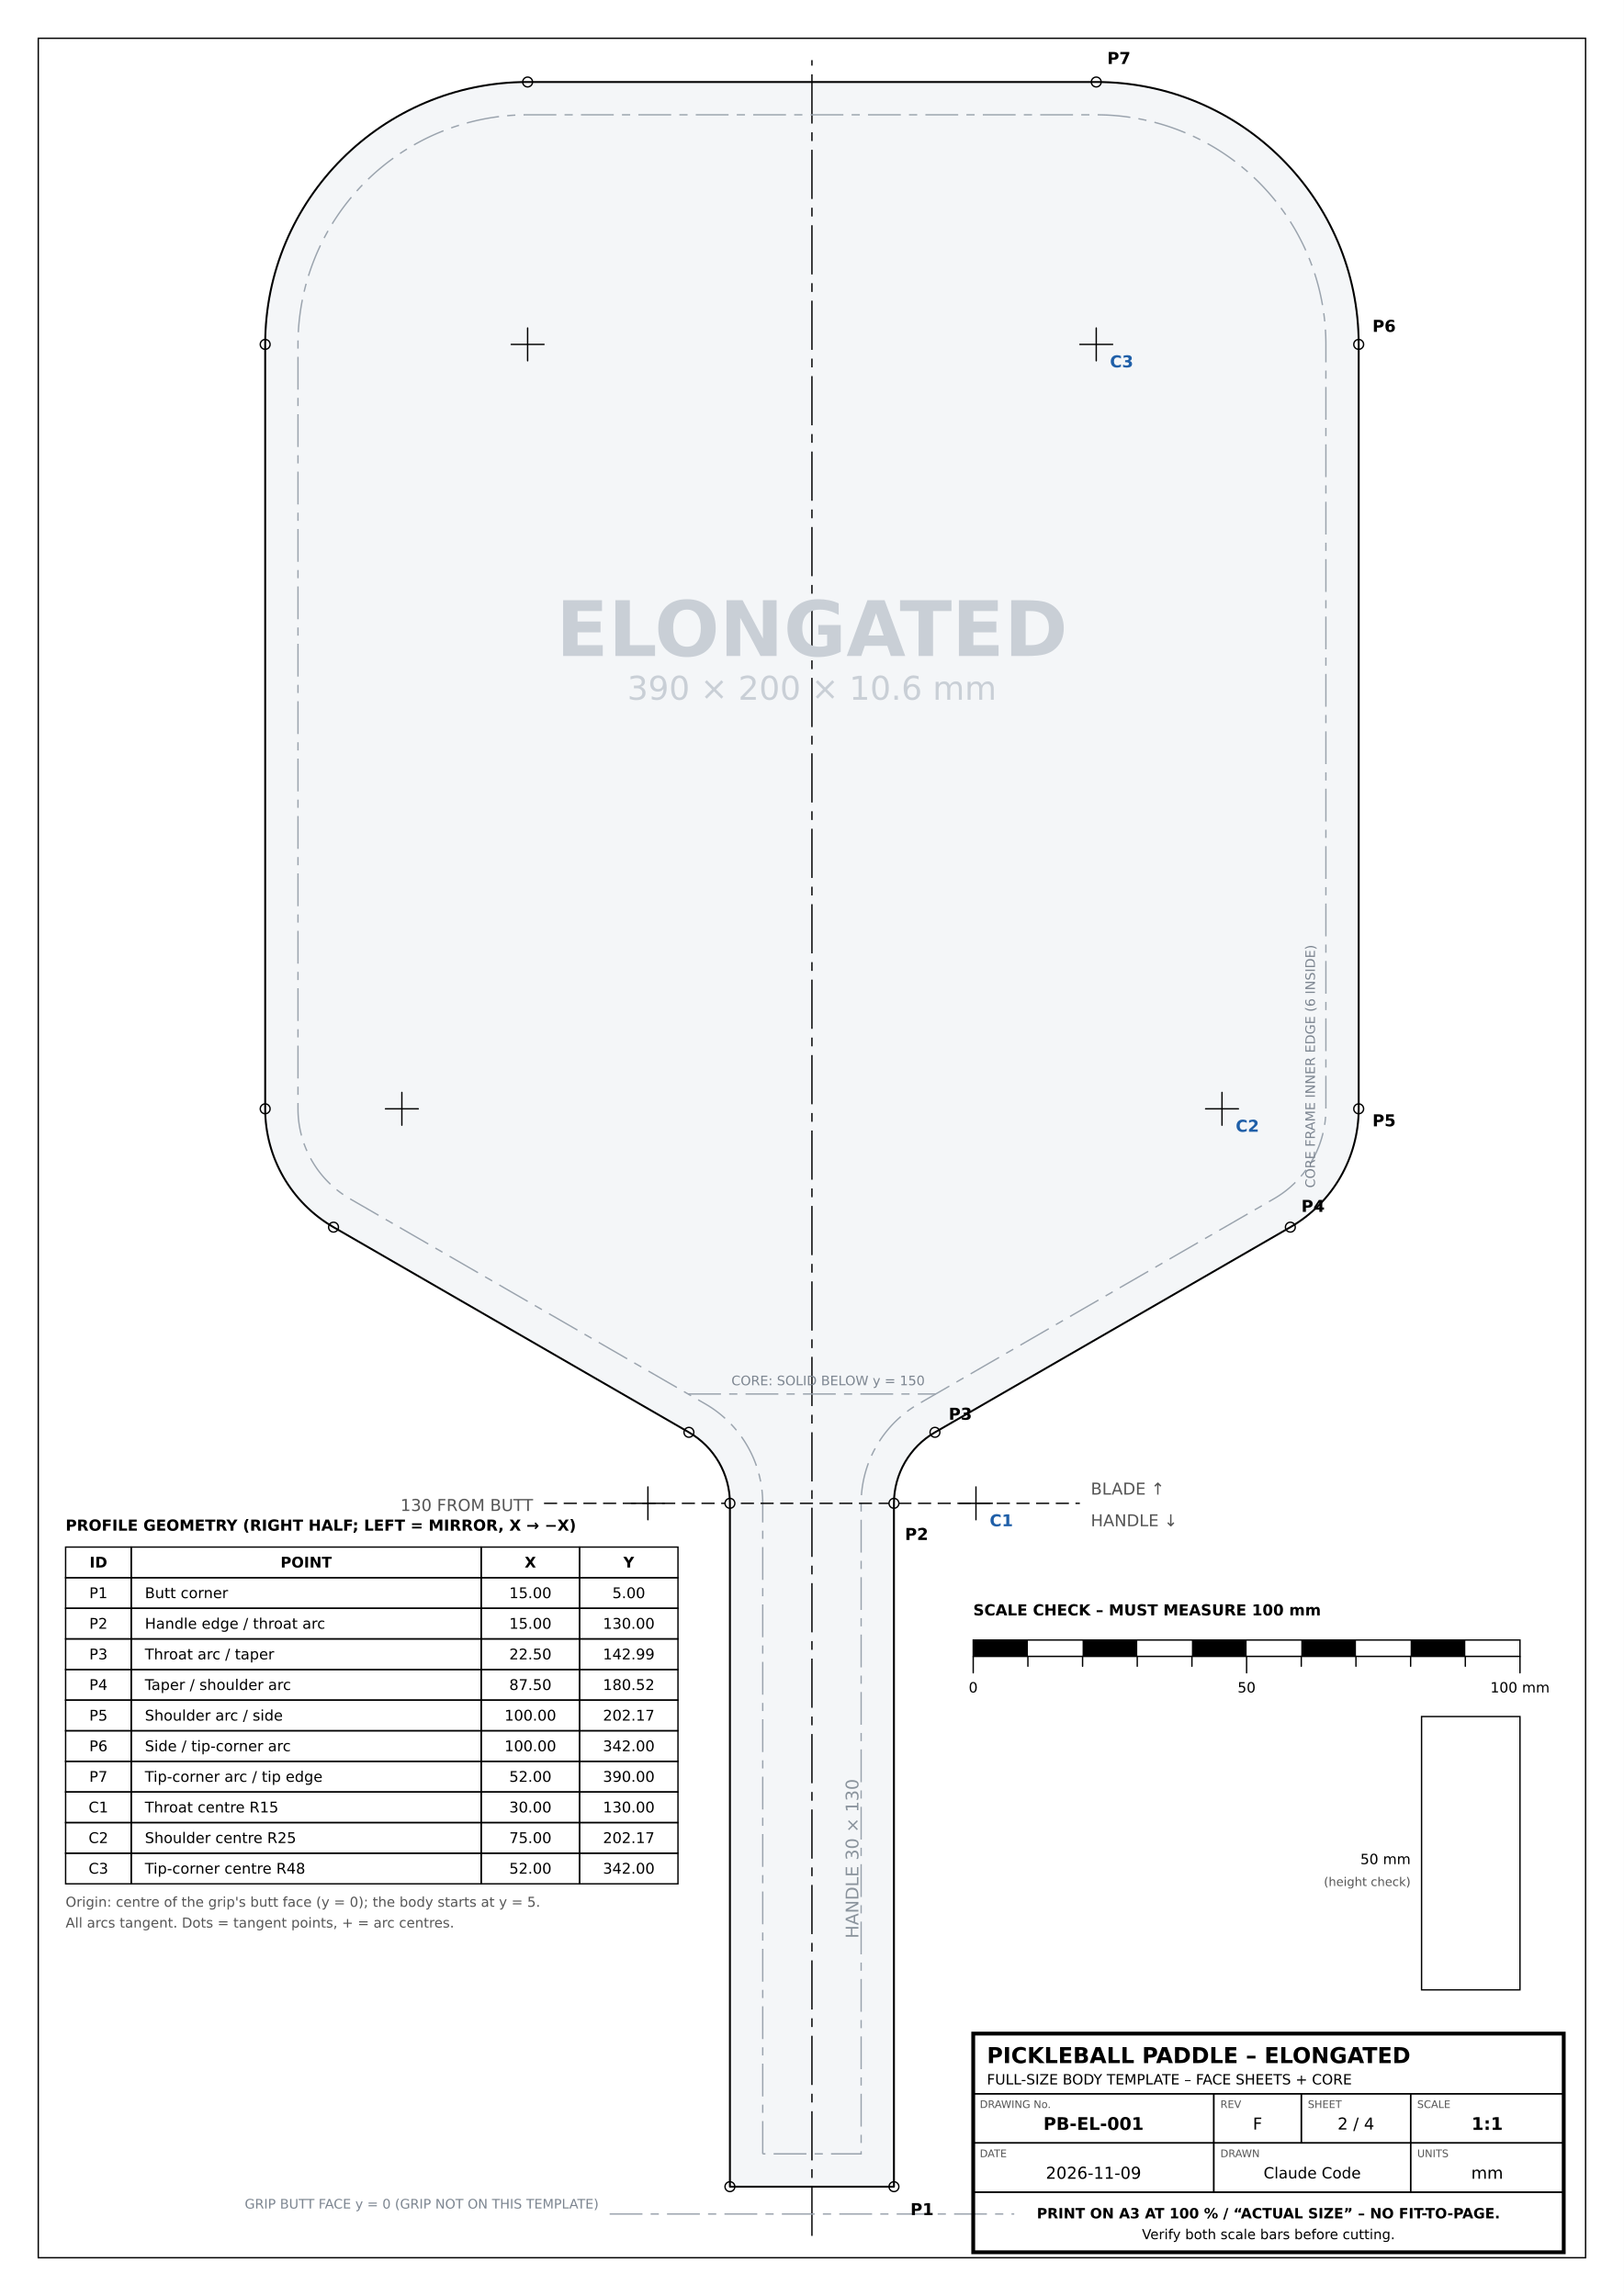
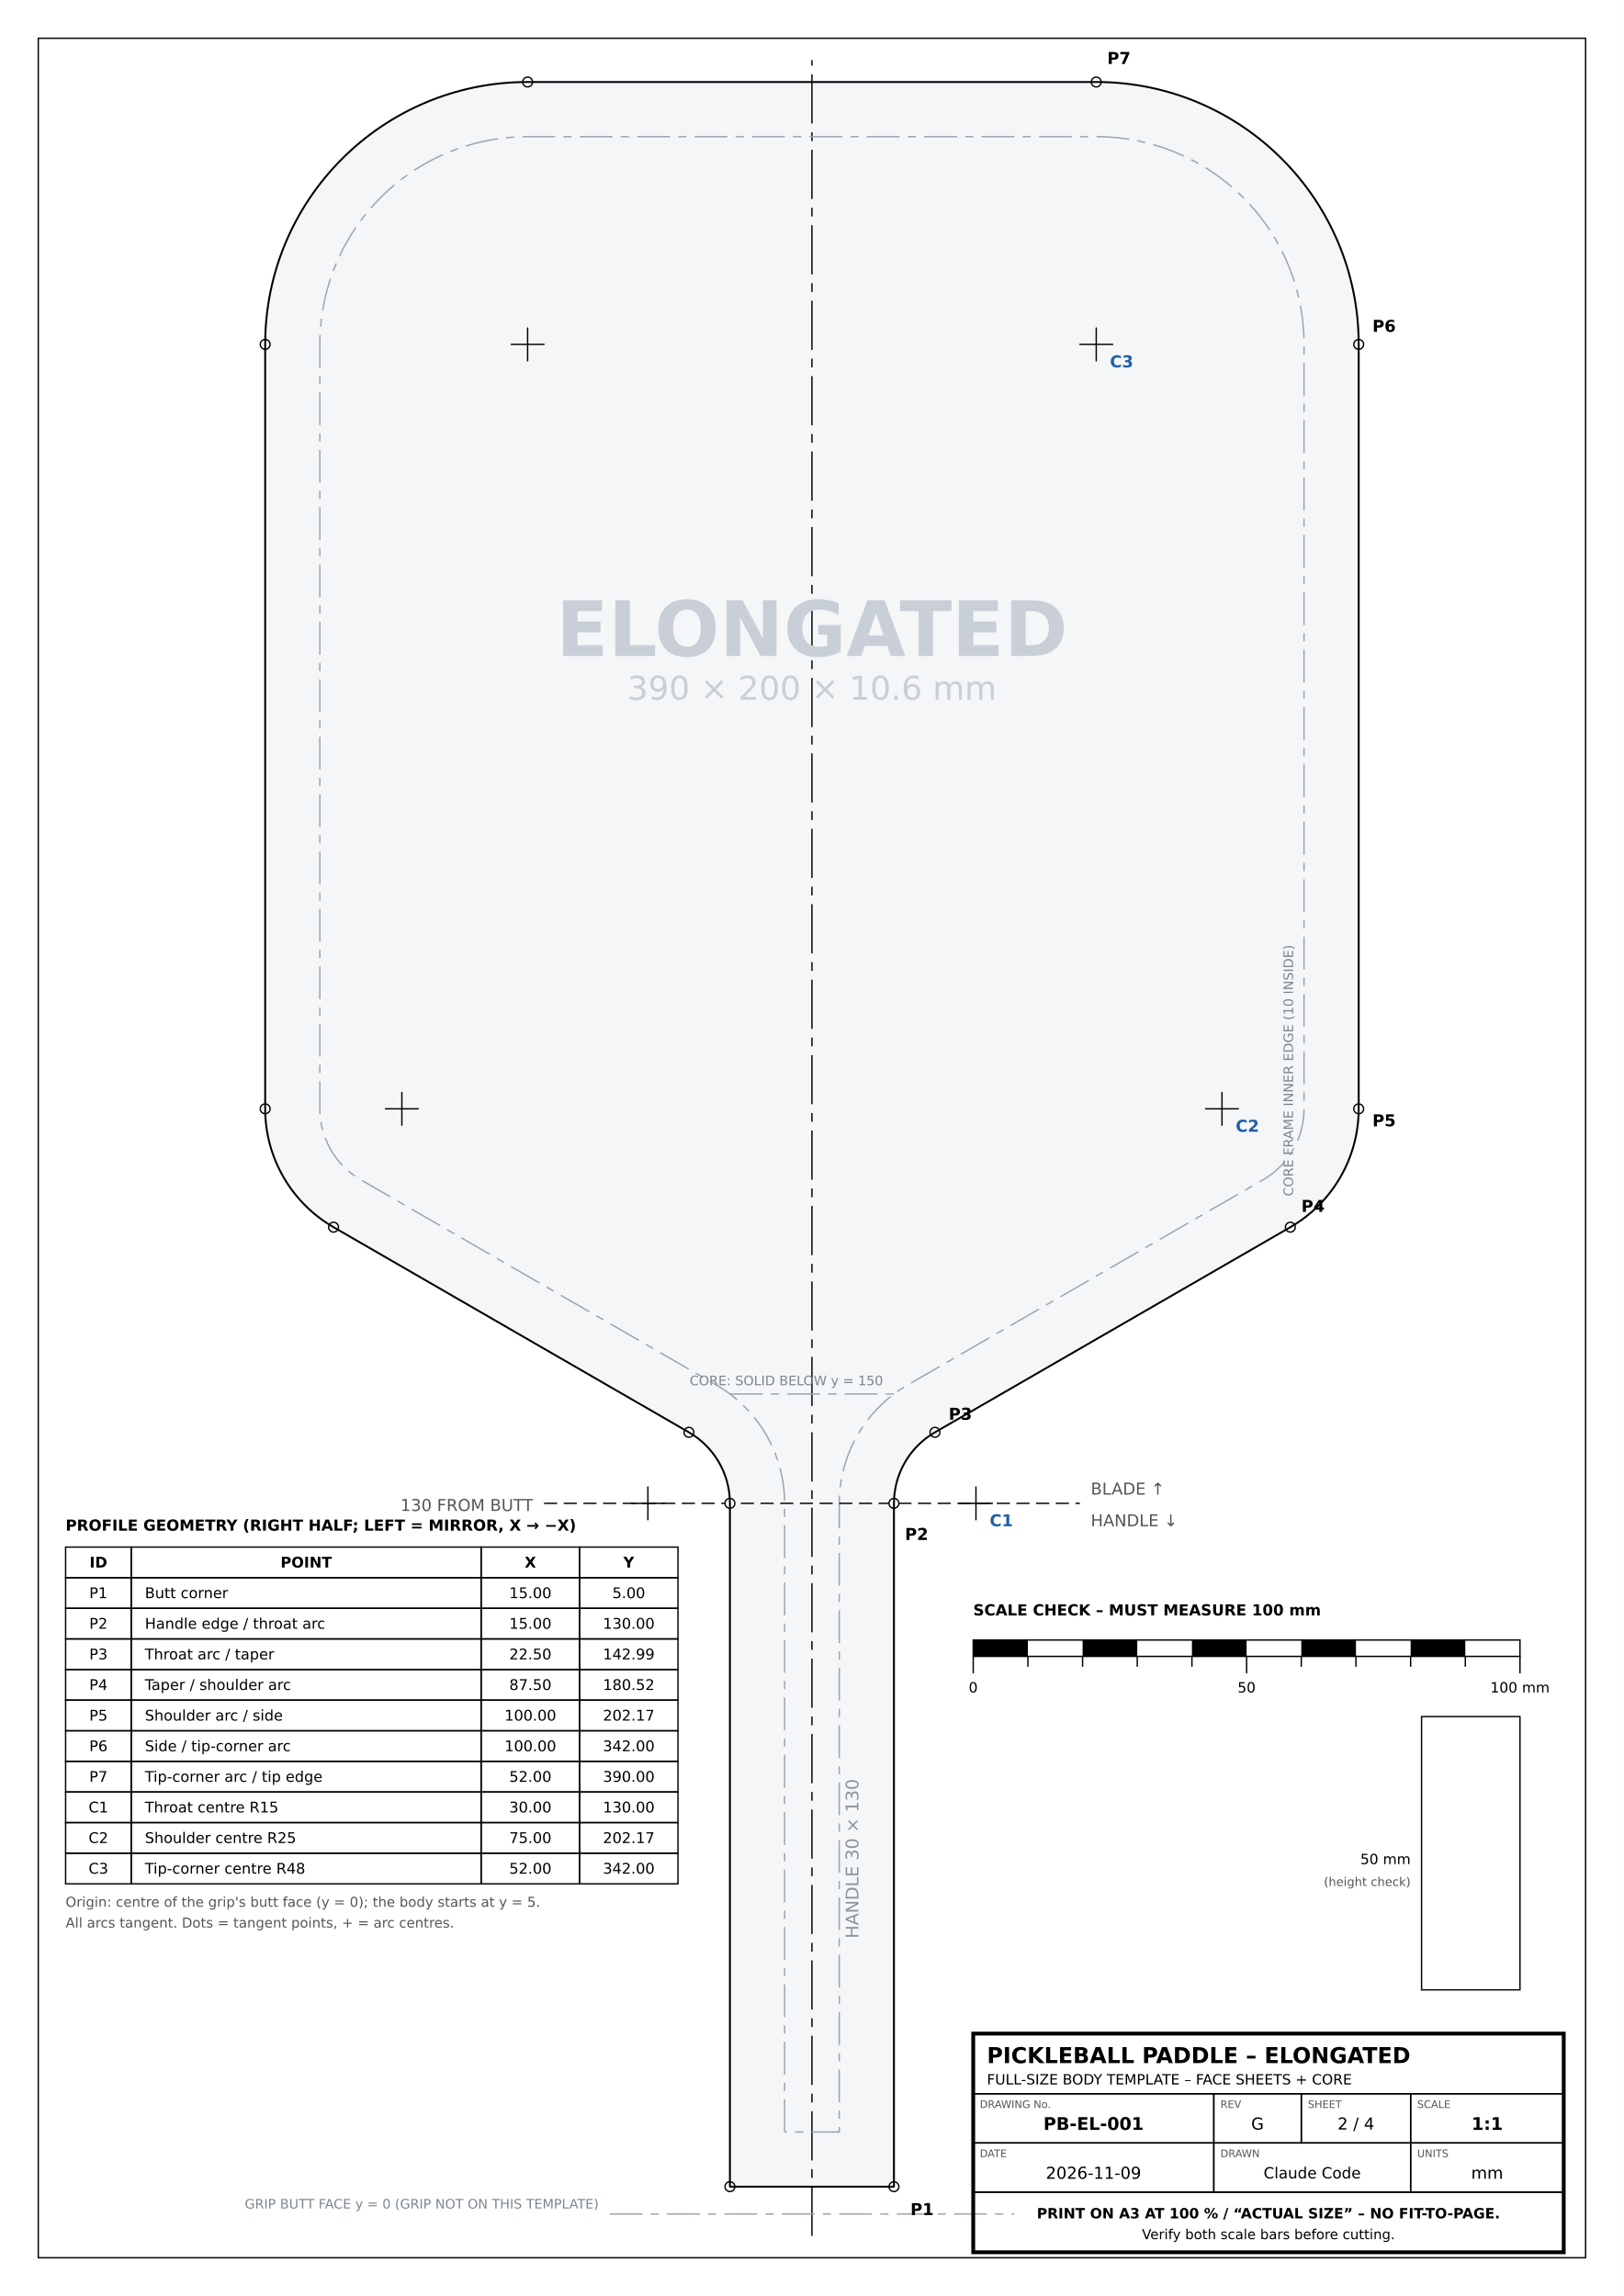
<svg xmlns="http://www.w3.org/2000/svg" width="297mm" height="420mm" viewBox="0 0 297 420">
  <defs>
    <style>
  .vis  { fill:none; stroke:#000; stroke-width:0.5; stroke-linejoin:round; stroke-linecap:round }
  .thin { fill:none; stroke:#000; stroke-width:0.25; stroke-linecap:round }
  .xthin{ fill:none; stroke:#000; stroke-width:0.13 }
  .ctr  { fill:none; stroke:#000; stroke-width:0.25; stroke-dasharray:9 1.6 1.6 1.6 }
  .hid  { fill:none; stroke:#000; stroke-width:0.25; stroke-dasharray:2.4 1.2 }
  .phan { fill:none; stroke:#000; stroke-width:0.25; stroke-dasharray:9 1.6 1.6 1.6 1.6 1.6 }
  .cut  { fill:none; stroke:#000; stroke-width:0.7; stroke-linecap:butt }
  .frame{ fill:none; stroke:#000; stroke-width:0.7 }
  .arrow{ fill:#000; stroke:none }
  text  { font-family:'DejaVu Sans', 'Liberation Sans', Arial, Helvetica, sans-serif }
</style>
  </defs>
  <rect x="0" y="0" width="297" height="420" fill="#fff" />
  <rect x="7" y="7" width="283" height="406" class="thin" />
  <path d="M163.5,400 L163.5,275 A15,15 0 0 1 171,262.01 L236,224.482 A25,25 0 0 0 248.5,202.831 L248.5,63 A48,48 0 0 0 200.5,15 L96.5,15 A48,48 0 0 0 48.5,63 L48.5,202.831 A25,25 0 0 0 61,224.482 L126,262.01 A15,15 0 0 1 133.5,275 L133.5,400 L163.5,400 Z" class="" fill="#f4f6f8" stroke="none" />
  <line x1="148.5" y1="409" x2="148.5" y2="11" class="ctr" />
  <text x="148.5" y="120" font-size="14" text-anchor="middle" font-weight="bold" fill="#c9cfd6">ELONGATED</text>
  <text x="148.5" y="128" font-size="6" text-anchor="middle" font-weight="normal" fill="#c9cfd6">390 × 200 × 10.6 mm</text>
  <text x="157" y="340" font-size="3.2" text-anchor="middle" font-weight="normal" fill="#8a939c" transform="rotate(-90 157 340)">HANDLE 30 × 130</text>
  <line x1="111.5" y1="405" x2="185.5" y2="405" class="" fill="none" stroke="#9aa3ad" stroke-width="0.25" stroke-dasharray="6 1.5 1.5 1.5" />
  <text x="109.5" y="404" font-size="2.4" text-anchor="end" font-weight="normal" fill="#7c8590">GRIP BUTT FACE y = 0 (GRIP NOT ON THIS TEMPLATE)</text>
-   <polyline points="139.5,394 139.5,275 139.499,274.902 139.491,274.411 139.485,274.215 139.461,273.725 139.448,273.529 139.408,273.039 139.388,272.844 139.332,272.356 139.307,272.162 139.235,271.676 139.203,271.482 139.115,271 139.077,270.807 138.973,270.327 138.928,270.136 138.809,269.66 138.758,269.47 138.623,268.998 138.566,268.81 138.416,268.343 138.353,268.157 138.188,267.695 138.119,267.511 137.938,267.055 137.863,266.873 137.668,266.423 137.587,266.244 137.377,265.8 137.29,265.624 137.066,265.188 136.973,265.014 136.735,264.585 136.637,264.415 136.384,263.994 136.281,263.828 136.015,263.415 135.906,263.252 135.626,262.848 135.512,262.689 135.22,262.294 135.1,262.139 134.795,261.754 134.67,261.602 134.353,261.228 134.223,261.08 133.894,260.717 133.759,260.573 133.418,260.221 133.279,260.082 132.927,259.741 132.783,259.606 132.42,259.277 132.272,259.147 131.898,258.83 131.746,258.705 131.361,258.4 131.206,258.28 130.811,257.988 130.652,257.874 130.248,257.594 130.085,257.485 129.672,257.219 129.506,257.116 129.085,256.863 129,256.813 128.139,256.316 127.709,256.068 126.848,255.571 126.417,255.322 125.556,254.825 125.126,254.577 123.834,253.831 123.404,253.583 122.974,253.334 122.543,253.086 122.113,252.837 121.682,252.588 121.252,252.34 120.821,252.091 120.391,251.843 119.53,251.346 119.099,251.097 118.669,250.849 118.238,250.6 117.808,250.352 117.377,250.103 116.947,249.855 116.517,249.606 116.086,249.358 115.656,249.109 114.364,248.364 113.934,248.115 113.073,247.618 112.642,247.369 111.351,246.624 110.921,246.375 110.06,245.878 109.629,245.63 108.338,244.884 107.907,244.636 106.616,243.89 106.185,243.641 105.325,243.144 104.894,242.896 103.603,242.15 103.172,241.902 102.311,241.405 101.881,241.156 100.589,240.411 100.159,240.162 98.868,239.416 98.437,239.168 98.007,238.919 97.576,238.671 97.146,238.422 96.715,238.174 96.285,237.925 95.854,237.677 95.424,237.428 94.132,236.683 93.702,236.434 93.272,236.186 92.841,235.937 91.119,234.943 90.689,234.694 90.258,234.446 89.828,234.197 87.245,232.706 86.815,232.458 84.232,230.967 83.801,230.718 81.219,229.227 80.788,228.978 78.205,227.487 77.775,227.239 75.192,225.747 74.762,225.499 72.179,224.008 71.748,223.759 69.166,222.268 68.735,222.02 65.722,220.28 65.291,220.031 64.43,219.534 64.026,219.301 63.677,219.095 63.358,218.897 63.042,218.694 62.731,218.484 62.424,218.268 62.121,218.046 61.822,217.819 61.529,217.585 61.239,217.346 60.955,217.1 60.676,216.85 60.401,216.594 60.132,216.332 59.868,216.065 59.609,215.794 59.355,215.517 59.108,215.235 58.865,214.948 58.629,214.656 58.398,214.36 58.173,214.06 57.954,213.755 57.742,213.445 57.535,213.132 57.335,212.814 57.14,212.493 56.953,212.168 56.771,211.839 56.597,211.507 56.429,211.171 56.267,210.832 56.113,210.49 55.965,210.145 55.823,209.798 55.689,209.447 55.562,209.094 55.442,208.738 55.329,208.38 55.223,208.02 55.124,207.658 55.032,207.294 54.947,206.928 54.87,206.561 54.8,206.192 54.737,205.822 54.682,205.451 54.634,205.078 54.593,204.705 54.56,204.331 54.534,203.957 54.515,203.582 54.504,203.207 54.5,202.802 54.5,63.016 54.502,62.563 54.509,62.126 54.521,61.689 54.536,61.253 54.557,60.816 54.582,60.38 54.611,59.944 54.645,59.509 54.684,59.074 54.727,58.639 54.775,58.204 54.827,57.771 54.884,57.337 54.945,56.905 55.01,56.473 55.08,56.042 55.155,55.611 55.234,55.182 55.318,54.753 55.406,54.325 55.498,53.898 55.595,53.472 55.697,53.047 55.802,52.623 55.912,52.2 56.027,51.778 56.146,51.358 56.269,50.939 56.397,50.521 56.529,50.104 56.665,49.689 56.806,49.276 56.951,48.864 57.1,48.453 57.253,48.044 57.411,47.636 57.573,47.231 57.739,46.826 57.909,46.424 58.084,46.024 58.263,45.625 58.445,45.228 58.632,44.833 58.823,44.44 59.018,44.049 59.218,43.66 59.421,43.274 59.628,42.889 59.839,42.507 60.054,42.126 60.274,41.748 60.497,41.373 60.723,40.999 60.954,40.628 61.189,40.26 61.427,39.894 61.67,39.53 61.916,39.169 62.165,38.811 62.419,38.455 62.676,38.101 62.937,37.751 63.201,37.403 63.469,37.058 63.741,36.716 64.016,36.377 64.295,36.04 64.577,35.707 64.863,35.376 65.152,35.048 65.444,34.724 65.74,34.402 66.039,34.084 66.342,33.769 66.648,33.456 66.956,33.148 67.269,32.842 67.584,32.539 67.902,32.24 68.224,31.944 68.548,31.652 68.876,31.363 69.207,31.077 69.54,30.795 69.877,30.516 70.216,30.241 70.558,29.969 70.903,29.701 71.251,29.437 71.601,29.176 71.955,28.919 72.311,28.665 72.669,28.416 73.03,28.17 73.394,27.927 73.76,27.689 74.128,27.454 74.499,27.223 74.873,26.997 75.248,26.774 75.626,26.554 76.007,26.339 76.389,26.128 76.774,25.921 77.16,25.718 77.549,25.518 77.94,25.323 78.333,25.132 78.728,24.945 79.125,24.763 79.524,24.584 79.924,24.409 80.326,24.239 80.731,24.073 81.136,23.911 81.544,23.753 81.953,23.6 82.364,23.451 82.776,23.306 83.189,23.165 83.604,23.029 84.021,22.897 84.439,22.769 84.858,22.646 85.278,22.527 85.7,22.412 86.123,22.302 86.547,22.197 86.972,22.095 87.398,21.998 87.825,21.906 88.253,21.818 88.682,21.734 89.111,21.655 89.542,21.58 89.973,21.51 90.405,21.445 90.837,21.384 91.271,21.327 91.704,21.275 92.139,21.227 92.574,21.184 93.009,21.145 93.444,21.111 93.88,21.082 94.316,21.057 94.753,21.036 95.189,21.021 95.626,21.009 96.063,21.002 96.516,21 200.484,21 200.937,21.002 201.374,21.009 201.811,21.021 202.247,21.036 202.684,21.057 203.12,21.082 203.556,21.111 203.991,21.145 204.426,21.184 204.861,21.227 205.296,21.275 205.729,21.327 206.163,21.384 206.595,21.445 207.027,21.51 207.458,21.58 207.889,21.655 208.318,21.734 208.747,21.818 209.175,21.906 209.602,21.998 210.028,22.095 210.453,22.197 210.877,22.302 211.3,22.412 211.722,22.527 212.142,22.646 212.561,22.769 212.979,22.897 213.396,23.029 213.811,23.165 214.224,23.306 214.636,23.451 215.047,23.6 215.456,23.753 215.864,23.911 216.269,24.073 216.674,24.239 217.076,24.409 217.476,24.584 217.875,24.763 218.272,24.945 218.667,25.132 219.06,25.323 219.451,25.518 219.84,25.718 220.226,25.921 220.611,26.128 220.993,26.339 221.374,26.554 221.752,26.774 222.127,26.997 222.501,27.223 222.872,27.454 223.24,27.689 223.606,27.927 223.97,28.17 224.331,28.416 224.689,28.665 225.045,28.919 225.399,29.176 225.749,29.437 226.097,29.701 226.442,29.969 226.784,30.241 227.123,30.516 227.46,30.795 227.793,31.077 228.124,31.363 228.452,31.652 228.776,31.944 229.098,32.24 229.416,32.539 229.731,32.842 230.044,33.148 230.352,33.456 230.658,33.769 230.961,34.084 231.26,34.402 231.556,34.724 231.848,35.048 232.137,35.376 232.423,35.707 232.705,36.04 232.984,36.377 233.259,36.716 233.531,37.058 233.799,37.403 234.063,37.751 234.324,38.101 234.581,38.455 234.835,38.811 235.084,39.169 235.33,39.53 235.573,39.894 235.811,40.26 236.046,40.628 236.277,40.999 236.503,41.373 236.726,41.748 236.946,42.126 237.161,42.507 237.372,42.889 237.579,43.274 237.782,43.66 237.982,44.049 238.177,44.44 238.368,44.833 238.555,45.228 238.737,45.625 238.916,46.024 239.091,46.424 239.261,46.826 239.427,47.231 239.589,47.636 239.747,48.044 239.9,48.453 240.049,48.864 240.194,49.276 240.335,49.689 240.471,50.104 240.603,50.521 240.731,50.939 240.854,51.358 240.973,51.778 241.088,52.2 241.198,52.623 241.303,53.047 241.405,53.472 241.502,53.898 241.594,54.325 241.682,54.753 241.766,55.182 241.845,55.611 241.92,56.042 241.99,56.473 242.055,56.905 242.116,57.337 242.173,57.771 242.225,58.204 242.273,58.639 242.316,59.074 242.355,59.509 242.389,59.944 242.418,60.38 242.443,60.816 242.464,61.253 242.479,61.689 242.491,62.126 242.498,62.563 242.5,63.016 242.5,202.802 242.496,203.207 242.485,203.582 242.466,203.957 242.44,204.331 242.407,204.705 242.366,205.078 242.318,205.451 242.263,205.822 242.2,206.192 242.13,206.561 242.053,206.928 241.968,207.294 241.876,207.658 241.777,208.02 241.671,208.38 241.558,208.738 241.438,209.094 241.311,209.447 241.177,209.798 241.035,210.145 240.887,210.49 240.733,210.832 240.571,211.171 240.403,211.507 240.229,211.839 240.047,212.168 239.86,212.493 239.665,212.814 239.465,213.132 239.258,213.445 239.046,213.755 238.827,214.06 238.602,214.36 238.371,214.656 238.135,214.948 237.892,215.235 237.645,215.517 237.391,215.794 237.132,216.065 236.868,216.332 236.599,216.594 236.324,216.85 236.045,217.1 235.761,217.346 235.471,217.585 235.178,217.819 234.879,218.046 234.576,218.268 234.269,218.484 233.958,218.694 233.642,218.897 233.323,219.095 232.974,219.301 232.139,219.783 231.709,220.031 231.278,220.28 230.848,220.528 229.126,221.522 228.695,221.771 228.265,222.02 227.834,222.268 226.974,222.765 226.543,223.014 226.113,223.262 225.682,223.511 225.252,223.759 224.821,224.008 224.391,224.256 223.53,224.753 223.099,225.002 222.669,225.25 222.238,225.499 221.808,225.747 221.377,225.996 220.947,226.244 220.517,226.493 220.086,226.742 219.656,226.99 219.225,227.239 218.795,227.487 218.364,227.736 217.934,227.984 217.073,228.481 216.642,228.73 216.212,228.978 215.781,229.227 215.351,229.475 214.921,229.724 214.06,230.221 213.629,230.469 213.199,230.718 212.768,230.967 212.338,231.215 211.907,231.464 210.185,232.458 209.755,232.706 209.325,232.955 208.894,233.203 207.603,233.949 207.172,234.197 206.311,234.694 205.881,234.943 204.589,235.689 204.159,235.937 202.868,236.683 202.437,236.931 202.007,237.18 201.576,237.428 201.146,237.677 200.715,237.925 200.285,238.174 199.854,238.422 199.424,238.671 198.132,239.416 197.702,239.665 197.272,239.914 196.841,240.162 195.119,241.156 194.689,241.405 194.258,241.653 193.828,241.902 191.675,243.144 190.815,243.641 188.662,244.884 188.232,245.133 187.801,245.381 187.371,245.63 185.649,246.624 185.219,246.872 184.788,247.121 184.358,247.369 182.636,248.364 182.205,248.612 181.775,248.861 181.344,249.109 179.623,250.103 179.192,250.352 178.762,250.6 178.331,250.849 177.901,251.097 177.04,251.594 176.179,252.091 175.318,252.588 174.457,253.086 174.026,253.334 173.596,253.583 173.166,253.831 172.735,254.08 172.305,254.328 171.444,254.825 171.013,255.074 170.583,255.322 170.152,255.571 169.722,255.819 169.291,256.068 168.861,256.316 168.43,256.565 168,256.813 167.915,256.863 167.494,257.116 167.328,257.219 166.915,257.485 166.752,257.594 166.348,257.874 166.189,257.988 165.794,258.28 165.639,258.4 165.254,258.705 165.102,258.83 164.728,259.147 164.58,259.277 164.217,259.606 164.073,259.741 163.721,260.082 163.582,260.221 163.241,260.573 163.106,260.717 162.777,261.08 162.647,261.228 162.33,261.602 162.205,261.754 161.9,262.139 161.78,262.294 161.488,262.689 161.374,262.848 161.094,263.252 160.985,263.415 160.719,263.828 160.616,263.994 160.363,264.415 160.265,264.585 160.027,265.014 159.934,265.188 159.71,265.624 159.623,265.8 159.413,266.244 159.332,266.423 159.137,266.873 159.062,267.055 158.881,267.511 158.812,267.695 158.647,268.157 158.584,268.343 158.434,268.81 158.377,268.998 158.242,269.47 158.191,269.66 158.072,270.136 158.027,270.327 157.923,270.807 157.885,271 157.797,271.482 157.765,271.676 157.693,272.162 157.668,272.356 157.612,272.844 157.592,273.039 157.552,273.529 157.539,273.725 157.515,274.215 157.509,274.411 157.501,274.902 157.5,275 157.5,394 139.5,394" class="" fill="none" stroke="#9aa3ad" stroke-width="0.25" stroke-dasharray="6 1.5 1.5 1.5" />
-   <line x1="125.859" y1="255" x2="171.141" y2="255" class="" fill="none" stroke="#9aa3ad" stroke-width="0.25" stroke-dasharray="6 1.5 1.5 1.5" />
-   <text x="169.141" y="253.4" font-size="2.4" text-anchor="end" font-weight="normal" fill="#7c8590">CORE: SOLID BELOW y = 150</text>
-   <text x="240.5" y="172.831" font-size="2.4" text-anchor="end" font-weight="normal" fill="#7c8590" transform="rotate(-90 240.5 172.831)">CORE FRAME INNER EDGE (6 INSIDE)</text>
+   <polyline points="143.5,390 143.5,275 143.499,274.836 143.491,274.346 143.48,274.019 143.456,273.528 143.434,273.202 143.394,272.713 143.362,272.387 143.306,271.899 143.263,271.575 143.191,271.089 143.138,270.766 143.05,270.283 142.986,269.963 142.883,269.483 142.808,269.164 142.689,268.688 142.605,268.372 142.47,267.9 142.375,267.587 142.225,267.119 142.119,266.81 141.954,266.347 141.839,266.041 141.658,265.585 141.533,265.282 141.338,264.832 141.203,264.534 140.993,264.09 140.848,263.797 140.624,263.36 140.47,263.071 140.231,262.642 140.068,262.359 139.815,261.938 139.643,261.66 139.377,261.248 139.195,260.975 138.915,260.572 138.725,260.306 138.432,259.912 138.233,259.652 137.928,259.267 137.72,259.015 137.403,258.64 137.187,258.394 136.857,258.031 136.634,257.792 136.292,257.439 136.061,257.208 135.708,256.866 135.469,256.643 135.106,256.313 134.86,256.097 134.485,255.78 134.233,255.572 133.848,255.267 133.588,255.068 133.194,254.775 132.928,254.585 132.525,254.305 132.252,254.123 131.84,253.857 131.562,253.685 131.141,253.432 131,253.349 130.139,252.852 129.709,252.604 128.848,252.107 128.417,251.858 127.556,251.361 127.126,251.113 125.834,250.367 125.404,250.118 124.974,249.87 124.543,249.621 124.113,249.373 123.682,249.124 123.252,248.876 122.821,248.627 122.391,248.379 121.53,247.882 121.099,247.633 120.669,247.385 120.238,247.136 119.808,246.888 119.377,246.639 118.947,246.391 118.517,246.142 118.086,245.894 117.656,245.645 116.364,244.899 115.934,244.651 115.073,244.154 114.642,243.905 113.351,243.16 112.921,242.911 112.06,242.414 111.629,242.166 110.338,241.42 109.907,241.171 108.616,240.426 108.185,240.177 107.325,239.68 106.894,239.432 105.603,238.686 105.172,238.438 104.311,237.941 103.881,237.692 102.589,236.946 102.159,236.698 100.868,235.952 100.437,235.704 100.007,235.455 99.576,235.207 99.146,234.958 98.715,234.71 98.285,234.461 97.854,234.213 97.424,233.964 96.132,233.219 95.702,232.97 95.272,232.722 94.841,232.473 93.119,231.479 92.689,231.23 92.258,230.982 91.828,230.733 89.245,229.242 88.815,228.994 86.232,227.502 85.801,227.254 83.219,225.763 82.788,225.514 80.205,224.023 79.775,223.775 77.192,222.283 76.762,222.035 74.179,220.544 73.748,220.295 71.166,218.804 70.735,218.555 67.722,216.816 67.291,216.567 66.43,216.07 66.043,215.846 65.745,215.67 65.493,215.515 65.244,215.354 64.998,215.189 64.756,215.018 64.517,214.843 64.281,214.663 64.049,214.479 63.821,214.29 63.596,214.096 63.376,213.898 63.159,213.696 62.946,213.49 62.738,213.279 62.533,213.064 62.333,212.846 62.138,212.623 61.946,212.397 61.76,212.167 61.578,211.933 61.4,211.696 61.227,211.455 61.059,211.211 60.896,210.963 60.738,210.713 60.585,210.459 60.437,210.202 60.294,209.943 60.156,209.68 60.023,209.415 59.895,209.148 59.773,208.878 59.656,208.605 59.545,208.331 59.439,208.054 59.339,207.775 59.244,207.494 59.154,207.212 59.071,206.928 58.993,206.642 58.92,206.354 58.853,206.066 58.792,205.776 58.737,205.484 58.687,205.192 58.644,204.899 58.606,204.605 58.574,204.311 58.547,204.015 58.527,203.72 58.512,203.424 58.503,203.128 58.5,202.782 58.5,63.026 58.502,62.605 58.508,62.209 58.519,61.814 58.533,61.419 58.552,61.024 58.574,60.63 58.601,60.235 58.632,59.841 58.667,59.448 58.706,59.054 58.749,58.661 58.796,58.269 58.847,57.877 58.902,57.485 58.962,57.095 59.025,56.704 59.093,56.315 59.164,55.926 59.24,55.538 59.32,55.151 59.403,54.765 59.491,54.379 59.583,53.995 59.678,53.611 59.778,53.229 59.882,52.847 59.989,52.467 60.101,52.087 60.216,51.709 60.336,51.333 60.459,50.957 60.586,50.583 60.717,50.21 60.852,49.838 60.991,49.468 61.134,49.1 61.28,48.732 61.431,48.367 61.585,48.003 61.743,47.64 61.904,47.28 62.07,46.921 62.239,46.563 62.412,46.208 62.588,45.854 62.768,45.502 62.952,45.152 63.14,44.804 63.331,44.458 63.525,44.114 63.724,43.772 63.925,43.432 64.131,43.095 64.34,42.759 64.552,42.425 64.768,42.094 64.987,41.765 65.209,41.439 65.435,41.114 65.665,40.792 65.897,40.473 66.133,40.156 66.373,39.841 66.615,39.529 66.861,39.219 67.11,38.912 67.362,38.608 67.618,38.306 67.876,38.007 68.137,37.711 68.402,37.417 68.67,37.126 68.94,36.838 69.214,36.553 69.491,36.27 69.77,35.991 70.053,35.714 70.338,35.44 70.626,35.17 70.917,34.902 71.211,34.637 71.507,34.376 71.806,34.118 72.108,33.862 72.412,33.61 72.719,33.361 73.029,33.115 73.341,32.873 73.656,32.633 73.973,32.397 74.292,32.165 74.614,31.935 74.939,31.709 75.265,31.487 75.594,31.268 75.925,31.052 76.259,30.84 76.595,30.631 76.932,30.425 77.272,30.224 77.614,30.025 77.958,29.831 78.304,29.64 78.652,29.452 79.002,29.268 79.354,29.088 79.708,28.912 80.063,28.739 80.421,28.57 80.78,28.404 81.14,28.243 81.503,28.085 81.867,27.931 82.232,27.78 82.6,27.634 82.968,27.491 83.338,27.352 83.71,27.217 84.083,27.086 84.457,26.959 84.833,26.836 85.209,26.716 85.587,26.601 85.967,26.489 86.347,26.382 86.729,26.278 87.111,26.178 87.495,26.083 87.879,25.991 88.265,25.903 88.651,25.82 89.038,25.74 89.426,25.664 89.815,25.593 90.204,25.525 90.595,25.462 90.985,25.402 91.377,25.347 91.769,25.296 92.161,25.249 92.554,25.206 92.948,25.167 93.341,25.132 93.735,25.101 94.13,25.074 94.524,25.052 94.919,25.033 95.314,25.019 95.709,25.008 96.105,25.002 96.526,25 200.474,25 200.895,25.002 201.291,25.008 201.686,25.019 202.081,25.033 202.476,25.052 202.87,25.074 203.265,25.101 203.659,25.132 204.052,25.167 204.446,25.206 204.839,25.249 205.231,25.296 205.623,25.347 206.015,25.402 206.405,25.462 206.796,25.525 207.185,25.593 207.574,25.664 207.962,25.74 208.349,25.82 208.735,25.903 209.121,25.991 209.505,26.083 209.889,26.178 210.271,26.278 210.653,26.382 211.033,26.489 211.413,26.601 211.791,26.716 212.167,26.836 212.543,26.959 212.917,27.086 213.29,27.217 213.662,27.352 214.032,27.491 214.4,27.634 214.768,27.78 215.133,27.931 215.497,28.085 215.86,28.243 216.22,28.404 216.579,28.57 216.937,28.739 217.292,28.912 217.646,29.088 217.998,29.268 218.348,29.452 218.696,29.64 219.042,29.831 219.386,30.025 219.728,30.224 220.068,30.425 220.405,30.631 220.741,30.84 221.075,31.052 221.406,31.268 221.735,31.487 222.061,31.709 222.386,31.935 222.708,32.165 223.027,32.397 223.344,32.633 223.659,32.873 223.971,33.115 224.281,33.361 224.588,33.61 224.892,33.862 225.194,34.118 225.493,34.376 225.789,34.637 226.083,34.902 226.374,35.17 226.662,35.44 226.947,35.714 227.23,35.991 227.509,36.27 227.786,36.553 228.06,36.838 228.33,37.126 228.598,37.417 228.863,37.711 229.124,38.007 229.382,38.306 229.638,38.608 229.89,38.912 230.139,39.219 230.385,39.529 230.627,39.841 230.867,40.156 231.103,40.473 231.335,40.792 231.565,41.114 231.791,41.439 232.013,41.765 232.232,42.094 232.448,42.425 232.66,42.759 232.869,43.095 233.075,43.432 233.276,43.772 233.475,44.114 233.669,44.458 233.86,44.804 234.048,45.152 234.232,45.502 234.412,45.854 234.588,46.208 234.761,46.563 234.93,46.921 235.096,47.28 235.257,47.64 235.415,48.003 235.569,48.367 235.72,48.732 235.866,49.1 236.009,49.468 236.148,49.838 236.283,50.21 236.414,50.583 236.541,50.957 236.664,51.333 236.784,51.709 236.899,52.087 237.011,52.467 237.118,52.847 237.222,53.229 237.322,53.611 237.417,53.995 237.509,54.379 237.597,54.765 237.68,55.151 237.76,55.538 237.836,55.926 237.907,56.315 237.975,56.704 238.038,57.095 238.098,57.485 238.153,57.877 238.204,58.269 238.251,58.661 238.294,59.054 238.333,59.448 238.368,59.841 238.399,60.235 238.426,60.63 238.448,61.024 238.467,61.419 238.481,61.814 238.492,62.209 238.498,62.605 238.5,63.026 238.5,202.782 238.497,203.128 238.488,203.424 238.473,203.72 238.453,204.015 238.426,204.311 238.394,204.605 238.356,204.899 238.313,205.192 238.263,205.484 238.208,205.776 238.147,206.066 238.08,206.354 238.007,206.642 237.929,206.928 237.846,207.212 237.756,207.494 237.661,207.775 237.561,208.054 237.455,208.331 237.344,208.605 237.227,208.878 237.105,209.148 236.977,209.415 236.844,209.68 236.706,209.943 236.563,210.202 236.415,210.459 236.262,210.713 236.104,210.963 235.941,211.211 235.773,211.455 235.6,211.696 235.422,211.933 235.24,212.167 235.054,212.397 234.862,212.623 234.667,212.846 234.467,213.064 234.262,213.279 234.054,213.49 233.841,213.696 233.624,213.898 233.404,214.096 233.179,214.29 232.951,214.479 232.719,214.663 232.483,214.843 232.244,215.018 232.002,215.189 231.756,215.354 231.507,215.515 231.255,215.67 230.957,215.846 230.139,216.319 229.709,216.567 229.278,216.816 228.848,217.064 227.126,218.058 226.695,218.307 226.265,218.555 225.834,218.804 224.974,219.301 224.543,219.55 224.113,219.798 223.682,220.047 223.252,220.295 222.821,220.544 222.391,220.792 221.53,221.289 221.099,221.538 220.669,221.786 220.238,222.035 219.808,222.283 219.377,222.532 218.947,222.78 218.517,223.029 218.086,223.277 217.656,223.526 217.225,223.775 216.795,224.023 216.364,224.272 215.934,224.52 215.073,225.017 214.642,225.266 214.212,225.514 213.781,225.763 213.351,226.011 212.921,226.26 212.06,226.757 211.629,227.005 211.199,227.254 210.768,227.502 210.338,227.751 209.907,227.999 208.185,228.994 207.755,229.242 207.325,229.491 206.894,229.739 205.603,230.485 205.172,230.733 204.311,231.23 203.881,231.479 202.589,232.224 202.159,232.473 200.868,233.219 200.437,233.467 200.007,233.716 199.576,233.964 199.146,234.213 198.715,234.461 198.285,234.71 197.854,234.958 197.424,235.207 196.132,235.952 195.702,236.201 195.272,236.449 194.841,236.698 193.119,237.692 192.689,237.941 192.258,238.189 191.828,238.438 189.675,239.68 188.815,240.177 186.662,241.42 186.232,241.669 185.801,241.917 185.371,242.166 183.649,243.16 183.219,243.408 182.788,243.657 182.358,243.905 180.636,244.899 180.205,245.148 179.775,245.396 179.344,245.645 177.623,246.639 177.192,246.888 176.762,247.136 176.331,247.385 175.901,247.633 175.04,248.13 174.179,248.627 173.318,249.124 172.457,249.621 172.026,249.87 171.596,250.118 171.166,250.367 170.735,250.616 170.305,250.864 169.444,251.361 169.013,251.61 168.583,251.858 168.152,252.107 167.722,252.355 167.291,252.604 166.861,252.852 166.43,253.101 166,253.349 165.859,253.432 165.438,253.685 165.16,253.857 164.748,254.123 164.475,254.305 164.072,254.585 163.806,254.775 163.412,255.068 163.152,255.267 162.767,255.572 162.515,255.78 162.14,256.097 161.894,256.313 161.531,256.643 161.292,256.866 160.939,257.208 160.708,257.439 160.366,257.792 160.143,258.031 159.813,258.394 159.597,258.64 159.28,259.015 159.072,259.267 158.767,259.652 158.568,259.912 158.275,260.306 158.085,260.572 157.805,260.975 157.623,261.248 157.357,261.66 157.185,261.938 156.932,262.359 156.769,262.642 156.53,263.071 156.376,263.36 156.152,263.797 156.007,264.09 155.797,264.534 155.662,264.832 155.467,265.282 155.342,265.585 155.161,266.041 155.046,266.347 154.881,266.81 154.775,267.119 154.625,267.587 154.53,267.9 154.395,268.372 154.311,268.688 154.192,269.164 154.117,269.483 154.014,269.963 153.95,270.283 153.862,270.766 153.809,271.089 153.737,271.575 153.694,271.899 153.638,272.387 153.606,272.713 153.566,273.202 153.544,273.528 153.52,274.019 153.509,274.346 153.501,274.836 153.5,275 153.5,390 143.5,390" class="" fill="none" stroke="#9aa3ad" stroke-width="0.25" stroke-dasharray="6 1.5 1.5 1.5" />
+   <line x1="133.497" y1="255" x2="163.503" y2="255" class="" fill="none" stroke="#9aa3ad" stroke-width="0.25" stroke-dasharray="6 1.5 1.5 1.5" />
+   <text x="161.503" y="253.4" font-size="2.4" text-anchor="end" font-weight="normal" fill="#7c8590">CORE: SOLID BELOW y = 150</text>
+   <text x="236.5" y="172.831" font-size="2.4" text-anchor="end" font-weight="normal" fill="#7c8590" transform="rotate(-90 236.5 172.831)">CORE FRAME INNER EDGE (10 INSIDE)</text>
  <line x1="99.5" y1="275" x2="197.5" y2="275" class="hid" />
  <text x="199.5" y="273.4" font-size="3" text-anchor="start" font-weight="normal" fill="#555">BLADE ↑</text>
  <text x="199.5" y="279.2" font-size="3" text-anchor="start" font-weight="normal" fill="#555">HANDLE ↓</text>
  <text x="97.5" y="276.4" font-size="3" text-anchor="end" font-weight="normal" fill="#555">130 FROM BUTT</text>
  <circle cx="163.5" cy="400" r="0.9" class="thin" style="fill:#fff" />
  <circle cx="133.5" cy="400" r="0.9" class="thin" style="fill:#fff" />
  <circle cx="163.5" cy="275" r="0.9" class="thin" style="fill:#fff" />
  <circle cx="133.5" cy="275" r="0.9" class="thin" style="fill:#fff" />
  <circle cx="171" cy="262.01" r="0.9" class="thin" style="fill:#fff" />
  <circle cx="126" cy="262.01" r="0.9" class="thin" style="fill:#fff" />
  <circle cx="236" cy="224.482" r="0.9" class="thin" style="fill:#fff" />
  <circle cx="61" cy="224.482" r="0.9" class="thin" style="fill:#fff" />
  <circle cx="248.5" cy="202.831" r="0.9" class="thin" style="fill:#fff" />
  <circle cx="48.5" cy="202.831" r="0.9" class="thin" style="fill:#fff" />
  <circle cx="248.5" cy="63" r="0.9" class="thin" style="fill:#fff" />
  <circle cx="48.5" cy="63" r="0.9" class="thin" style="fill:#fff" />
  <circle cx="200.5" cy="15" r="0.9" class="thin" style="fill:#fff" />
  <circle cx="96.5" cy="15" r="0.9" class="thin" style="fill:#fff" />
  <line x1="175.5" y1="275" x2="181.5" y2="275" class="thin" />
  <line x1="178.5" y1="272" x2="178.5" y2="278" class="thin" />
  <line x1="115.5" y1="275" x2="121.5" y2="275" class="thin" />
  <line x1="118.5" y1="272" x2="118.5" y2="278" class="thin" />
  <line x1="220.5" y1="202.831" x2="226.5" y2="202.831" class="thin" />
  <line x1="223.5" y1="199.831" x2="223.5" y2="205.831" class="thin" />
  <line x1="70.5" y1="202.831" x2="76.5" y2="202.831" class="thin" />
  <line x1="73.5" y1="199.831" x2="73.5" y2="205.831" class="thin" />
  <line x1="197.5" y1="63" x2="203.5" y2="63" class="thin" />
  <line x1="200.5" y1="60" x2="200.5" y2="66" class="thin" />
  <line x1="93.5" y1="63" x2="99.5" y2="63" class="thin" />
  <line x1="96.5" y1="60" x2="96.5" y2="66" class="thin" />
  <text x="166.5" y="405.2" font-size="3" text-anchor="start" font-weight="bold" fill="#000">P1</text>
  <text x="165.5" y="281.7" font-size="3" text-anchor="start" font-weight="bold" fill="#000">P2</text>
  <text x="173.5" y="259.71" font-size="3" text-anchor="start" font-weight="bold" fill="#000">P3</text>
  <text x="238" y="221.682" font-size="3" text-anchor="start" font-weight="bold" fill="#000">P4</text>
  <text x="251" y="206.031" font-size="3" text-anchor="start" font-weight="bold" fill="#000">P5</text>
  <text x="251" y="60.7" font-size="3" text-anchor="start" font-weight="bold" fill="#000">P6</text>
  <text x="202.5" y="11.7" font-size="3" text-anchor="start" font-weight="bold" fill="#000">P7</text>
  <text x="181" y="279.2" font-size="3" text-anchor="start" font-weight="bold" fill="#1f5fa8">C1</text>
  <text x="226" y="207.031" font-size="3" text-anchor="start" font-weight="bold" fill="#1f5fa8">C2</text>
  <text x="203" y="67.2" font-size="3" text-anchor="start" font-weight="bold" fill="#1f5fa8">C3</text>
  <path d="M163.5,400 L163.5,275 A15,15 0 0 1 171,262.01 L236,224.482 A25,25 0 0 0 248.5,202.831 L248.5,63 A48,48 0 0 0 200.5,15 L96.5,15 A48,48 0 0 0 48.5,63 L48.5,202.831 A25,25 0 0 0 61,224.482 L126,262.01 A15,15 0 0 1 133.5,275 L133.5,400 L163.5,400 Z" class="" fill="none" stroke="#000" stroke-width="0.35" stroke-linejoin="round" />
  <text x="12" y="280" font-size="2.8" text-anchor="start" font-weight="bold" fill="#000">PROFILE GEOMETRY (RIGHT HALF; LEFT = MIRROR, X → −X)</text>
  <rect x="12" y="283" width="12" height="5.6" class="thin" />
  <text x="18" y="286.745" font-size="2.7" text-anchor="middle" font-weight="bold" fill="#000">ID</text>
  <rect x="24" y="283" width="64" height="5.6" class="thin" />
  <text x="56" y="286.745" font-size="2.7" text-anchor="middle" font-weight="bold" fill="#000">POINT</text>
  <rect x="88" y="283" width="18" height="5.6" class="thin" />
  <text x="97" y="286.745" font-size="2.7" text-anchor="middle" font-weight="bold" fill="#000">X</text>
  <rect x="106" y="283" width="18" height="5.6" class="thin" />
  <text x="115" y="286.745" font-size="2.7" text-anchor="middle" font-weight="bold" fill="#000">Y</text>
  <rect x="12" y="288.6" width="12" height="5.6" class="thin" />
  <text x="18" y="292.345" font-size="2.7" text-anchor="middle" font-weight="normal" fill="#000">P1</text>
  <rect x="24" y="288.6" width="64" height="5.6" class="thin" />
  <text x="26.5" y="292.345" font-size="2.7" text-anchor="start" font-weight="normal" fill="#000">Butt corner</text>
  <rect x="88" y="288.6" width="18" height="5.6" class="thin" />
  <text x="97" y="292.345" font-size="2.7" text-anchor="middle" font-weight="normal" fill="#000">15.00</text>
  <rect x="106" y="288.6" width="18" height="5.6" class="thin" />
  <text x="115" y="292.345" font-size="2.7" text-anchor="middle" font-weight="normal" fill="#000">5.00</text>
  <rect x="12" y="294.2" width="12" height="5.6" class="thin" />
  <text x="18" y="297.945" font-size="2.7" text-anchor="middle" font-weight="normal" fill="#000">P2</text>
  <rect x="24" y="294.2" width="64" height="5.6" class="thin" />
  <text x="26.5" y="297.945" font-size="2.7" text-anchor="start" font-weight="normal" fill="#000">Handle edge / throat arc</text>
  <rect x="88" y="294.2" width="18" height="5.6" class="thin" />
  <text x="97" y="297.945" font-size="2.7" text-anchor="middle" font-weight="normal" fill="#000">15.00</text>
  <rect x="106" y="294.2" width="18" height="5.6" class="thin" />
  <text x="115" y="297.945" font-size="2.7" text-anchor="middle" font-weight="normal" fill="#000">130.00</text>
  <rect x="12" y="299.8" width="12" height="5.6" class="thin" />
  <text x="18" y="303.545" font-size="2.7" text-anchor="middle" font-weight="normal" fill="#000">P3</text>
  <rect x="24" y="299.8" width="64" height="5.6" class="thin" />
  <text x="26.5" y="303.545" font-size="2.7" text-anchor="start" font-weight="normal" fill="#000">Throat arc / taper</text>
  <rect x="88" y="299.8" width="18" height="5.6" class="thin" />
  <text x="97" y="303.545" font-size="2.7" text-anchor="middle" font-weight="normal" fill="#000">22.50</text>
  <rect x="106" y="299.8" width="18" height="5.6" class="thin" />
  <text x="115" y="303.545" font-size="2.7" text-anchor="middle" font-weight="normal" fill="#000">142.99</text>
  <rect x="12" y="305.4" width="12" height="5.6" class="thin" />
  <text x="18" y="309.145" font-size="2.7" text-anchor="middle" font-weight="normal" fill="#000">P4</text>
  <rect x="24" y="305.4" width="64" height="5.6" class="thin" />
  <text x="26.5" y="309.145" font-size="2.7" text-anchor="start" font-weight="normal" fill="#000">Taper / shoulder arc</text>
  <rect x="88" y="305.4" width="18" height="5.6" class="thin" />
  <text x="97" y="309.145" font-size="2.7" text-anchor="middle" font-weight="normal" fill="#000">87.50</text>
  <rect x="106" y="305.4" width="18" height="5.6" class="thin" />
  <text x="115" y="309.145" font-size="2.7" text-anchor="middle" font-weight="normal" fill="#000">180.52</text>
  <rect x="12" y="311" width="12" height="5.6" class="thin" />
  <text x="18" y="314.745" font-size="2.7" text-anchor="middle" font-weight="normal" fill="#000">P5</text>
  <rect x="24" y="311" width="64" height="5.6" class="thin" />
  <text x="26.5" y="314.745" font-size="2.7" text-anchor="start" font-weight="normal" fill="#000">Shoulder arc / side</text>
  <rect x="88" y="311" width="18" height="5.6" class="thin" />
  <text x="97" y="314.745" font-size="2.7" text-anchor="middle" font-weight="normal" fill="#000">100.00</text>
  <rect x="106" y="311" width="18" height="5.6" class="thin" />
  <text x="115" y="314.745" font-size="2.7" text-anchor="middle" font-weight="normal" fill="#000">202.17</text>
  <rect x="12" y="316.6" width="12" height="5.6" class="thin" />
  <text x="18" y="320.345" font-size="2.7" text-anchor="middle" font-weight="normal" fill="#000">P6</text>
  <rect x="24" y="316.6" width="64" height="5.6" class="thin" />
  <text x="26.5" y="320.345" font-size="2.7" text-anchor="start" font-weight="normal" fill="#000">Side / tip-corner arc</text>
  <rect x="88" y="316.6" width="18" height="5.6" class="thin" />
  <text x="97" y="320.345" font-size="2.7" text-anchor="middle" font-weight="normal" fill="#000">100.00</text>
  <rect x="106" y="316.6" width="18" height="5.6" class="thin" />
  <text x="115" y="320.345" font-size="2.7" text-anchor="middle" font-weight="normal" fill="#000">342.00</text>
  <rect x="12" y="322.2" width="12" height="5.6" class="thin" />
  <text x="18" y="325.945" font-size="2.7" text-anchor="middle" font-weight="normal" fill="#000">P7</text>
  <rect x="24" y="322.2" width="64" height="5.6" class="thin" />
  <text x="26.5" y="325.945" font-size="2.7" text-anchor="start" font-weight="normal" fill="#000">Tip-corner arc / tip edge</text>
  <rect x="88" y="322.2" width="18" height="5.6" class="thin" />
  <text x="97" y="325.945" font-size="2.7" text-anchor="middle" font-weight="normal" fill="#000">52.00</text>
  <rect x="106" y="322.2" width="18" height="5.6" class="thin" />
  <text x="115" y="325.945" font-size="2.7" text-anchor="middle" font-weight="normal" fill="#000">390.00</text>
  <rect x="12" y="327.8" width="12" height="5.6" class="thin" />
  <text x="18" y="331.545" font-size="2.7" text-anchor="middle" font-weight="normal" fill="#000">C1</text>
  <rect x="24" y="327.8" width="64" height="5.6" class="thin" />
  <text x="26.5" y="331.545" font-size="2.7" text-anchor="start" font-weight="normal" fill="#000">Throat centre  R15</text>
  <rect x="88" y="327.8" width="18" height="5.6" class="thin" />
  <text x="97" y="331.545" font-size="2.7" text-anchor="middle" font-weight="normal" fill="#000">30.00</text>
  <rect x="106" y="327.8" width="18" height="5.6" class="thin" />
  <text x="115" y="331.545" font-size="2.7" text-anchor="middle" font-weight="normal" fill="#000">130.00</text>
  <rect x="12" y="333.4" width="12" height="5.6" class="thin" />
  <text x="18" y="337.145" font-size="2.7" text-anchor="middle" font-weight="normal" fill="#000">C2</text>
  <rect x="24" y="333.4" width="64" height="5.6" class="thin" />
  <text x="26.5" y="337.145" font-size="2.7" text-anchor="start" font-weight="normal" fill="#000">Shoulder centre  R25</text>
  <rect x="88" y="333.4" width="18" height="5.6" class="thin" />
  <text x="97" y="337.145" font-size="2.7" text-anchor="middle" font-weight="normal" fill="#000">75.00</text>
  <rect x="106" y="333.4" width="18" height="5.6" class="thin" />
  <text x="115" y="337.145" font-size="2.7" text-anchor="middle" font-weight="normal" fill="#000">202.17</text>
  <rect x="12" y="339" width="12" height="5.6" class="thin" />
  <text x="18" y="342.745" font-size="2.7" text-anchor="middle" font-weight="normal" fill="#000">C3</text>
  <rect x="24" y="339" width="64" height="5.6" class="thin" />
  <text x="26.5" y="342.745" font-size="2.7" text-anchor="start" font-weight="normal" fill="#000">Tip-corner centre  R48</text>
  <rect x="88" y="339" width="18" height="5.6" class="thin" />
  <text x="97" y="342.745" font-size="2.7" text-anchor="middle" font-weight="normal" fill="#000">52.00</text>
  <rect x="106" y="339" width="18" height="5.6" class="thin" />
  <text x="115" y="342.745" font-size="2.7" text-anchor="middle" font-weight="normal" fill="#000">342.00</text>
  <text x="12" y="348.8" font-size="2.5" text-anchor="start" font-weight="normal" fill="#555">Origin: centre of the grip's butt face (y = 0); the body starts at y = 5.</text>
  <text x="12" y="352.6" font-size="2.5" text-anchor="start" font-weight="normal" fill="#555">All arcs tangent. Dots = tangent points, + = arc centres.</text>
  <text x="178" y="295.5" font-size="2.8" text-anchor="start" font-weight="bold" fill="#000">SCALE CHECK – MUST MEASURE 100 mm</text>
  <rect x="178" y="300" width="100" height="3" class="thin" />
  <line x1="178" y1="303" x2="178" y2="306" class="thin" />
  <line x1="188" y1="303" x2="188" y2="304.8" class="thin" />
  <line x1="198" y1="303" x2="198" y2="304.8" class="thin" />
  <line x1="208" y1="303" x2="208" y2="304.8" class="thin" />
  <line x1="218" y1="303" x2="218" y2="304.8" class="thin" />
  <line x1="228" y1="303" x2="228" y2="306" class="thin" />
  <line x1="238" y1="303" x2="238" y2="304.8" class="thin" />
  <line x1="248" y1="303" x2="248" y2="304.8" class="thin" />
  <line x1="258" y1="303" x2="258" y2="304.8" class="thin" />
  <line x1="268" y1="303" x2="268" y2="304.8" class="thin" />
  <line x1="278" y1="303" x2="278" y2="306" class="thin" />
  <rect x="178" y="300" width="10" height="3" class="" fill="#000" />
  <rect x="198" y="300" width="10" height="3" class="" fill="#000" />
  <rect x="218" y="300" width="10" height="3" class="" fill="#000" />
  <rect x="238" y="300" width="10" height="3" class="" fill="#000" />
  <rect x="258" y="300" width="10" height="3" class="" fill="#000" />
  <text x="178" y="309.6" font-size="2.6" text-anchor="middle" font-weight="normal" fill="#000">0</text>
  <text x="228" y="309.6" font-size="2.6" text-anchor="middle" font-weight="normal" fill="#000">50</text>
  <text x="278" y="309.6" font-size="2.6" text-anchor="middle" font-weight="normal" fill="#000">100 mm</text>
  <rect x="260" y="314" width="18" height="50" class="thin" />
  <text x="258" y="341" font-size="2.6" text-anchor="end" font-weight="normal" fill="#000">50 mm</text>
  <text x="258" y="345" font-size="2.2" text-anchor="end" font-weight="normal" fill="#555">(height check)</text>
  <rect x="178" y="372" width="108" height="40" class="frame" />
  <rect x="178" y="372" width="108" height="11" class="thin" />
  <text x="180.5" y="377.4" font-size="4" text-anchor="start" font-weight="bold" fill="#000">PICKLEBALL PADDLE – ELONGATED</text>
  <text x="180.5" y="381.3" font-size="2.6" text-anchor="start" font-weight="normal" fill="#000">FULL-SIZE BODY TEMPLATE – FACE SHEETS + CORE</text>
  <rect x="178" y="383" width="44" height="9" class="thin" />
  <text x="179.2" y="385.6" font-size="1.9" text-anchor="start" font-weight="normal" fill="#555">DRAWING No.</text>
  <text x="200" y="389.62" font-size="3.2" text-anchor="middle" font-weight="bold" fill="#000">PB-EL-001</text>
  <rect x="222" y="383" width="16" height="9" class="thin" />
  <text x="223.2" y="385.6" font-size="1.9" text-anchor="start" font-weight="normal" fill="#555">REV</text>
-   <text x="230" y="389.55" font-size="3" text-anchor="middle" font-weight="normal" fill="#000">F</text>
+   <text x="230" y="389.55" font-size="3" text-anchor="middle" font-weight="normal" fill="#000">G</text>
  <rect x="238" y="383" width="20" height="9" class="thin" />
  <text x="239.2" y="385.6" font-size="1.9" text-anchor="start" font-weight="normal" fill="#555">SHEET</text>
  <text x="248" y="389.55" font-size="3" text-anchor="middle" font-weight="normal" fill="#000">2 / 4</text>
  <rect x="258" y="383" width="28" height="9" class="thin" />
  <text x="259.2" y="385.6" font-size="1.9" text-anchor="start" font-weight="normal" fill="#555">SCALE</text>
  <text x="272" y="389.62" font-size="3.2" text-anchor="middle" font-weight="bold" fill="#000">1:1</text>
  <rect x="178" y="392" width="44" height="9" class="thin" />
  <text x="179.2" y="394.6" font-size="1.9" text-anchor="start" font-weight="normal" fill="#555">DATE</text>
  <text x="200" y="398.55" font-size="3" text-anchor="middle" font-weight="normal" fill="#000">2026-11-09</text>
  <rect x="222" y="392" width="36" height="9" class="thin" />
  <text x="223.2" y="394.6" font-size="1.9" text-anchor="start" font-weight="normal" fill="#555">DRAWN</text>
  <text x="240" y="398.48" font-size="2.8" text-anchor="middle" font-weight="normal" fill="#000">Claude Code</text>
  <rect x="258" y="392" width="28" height="9" class="thin" />
  <text x="259.2" y="394.6" font-size="1.9" text-anchor="start" font-weight="normal" fill="#555">UNITS</text>
  <text x="272" y="398.55" font-size="3" text-anchor="middle" font-weight="normal" fill="#000">mm</text>
  <rect x="178" y="401" width="108" height="11" class="thin" />
  <text x="232" y="405.8" font-size="2.6" text-anchor="middle" font-weight="bold" fill="#000">PRINT ON A3 AT 100 % / “ACTUAL SIZE” – NO FIT-TO-PAGE.</text>
  <text x="232" y="409.6" font-size="2.5" text-anchor="middle" font-weight="normal" fill="#000">Verify both scale bars before cutting.</text>
</svg>
